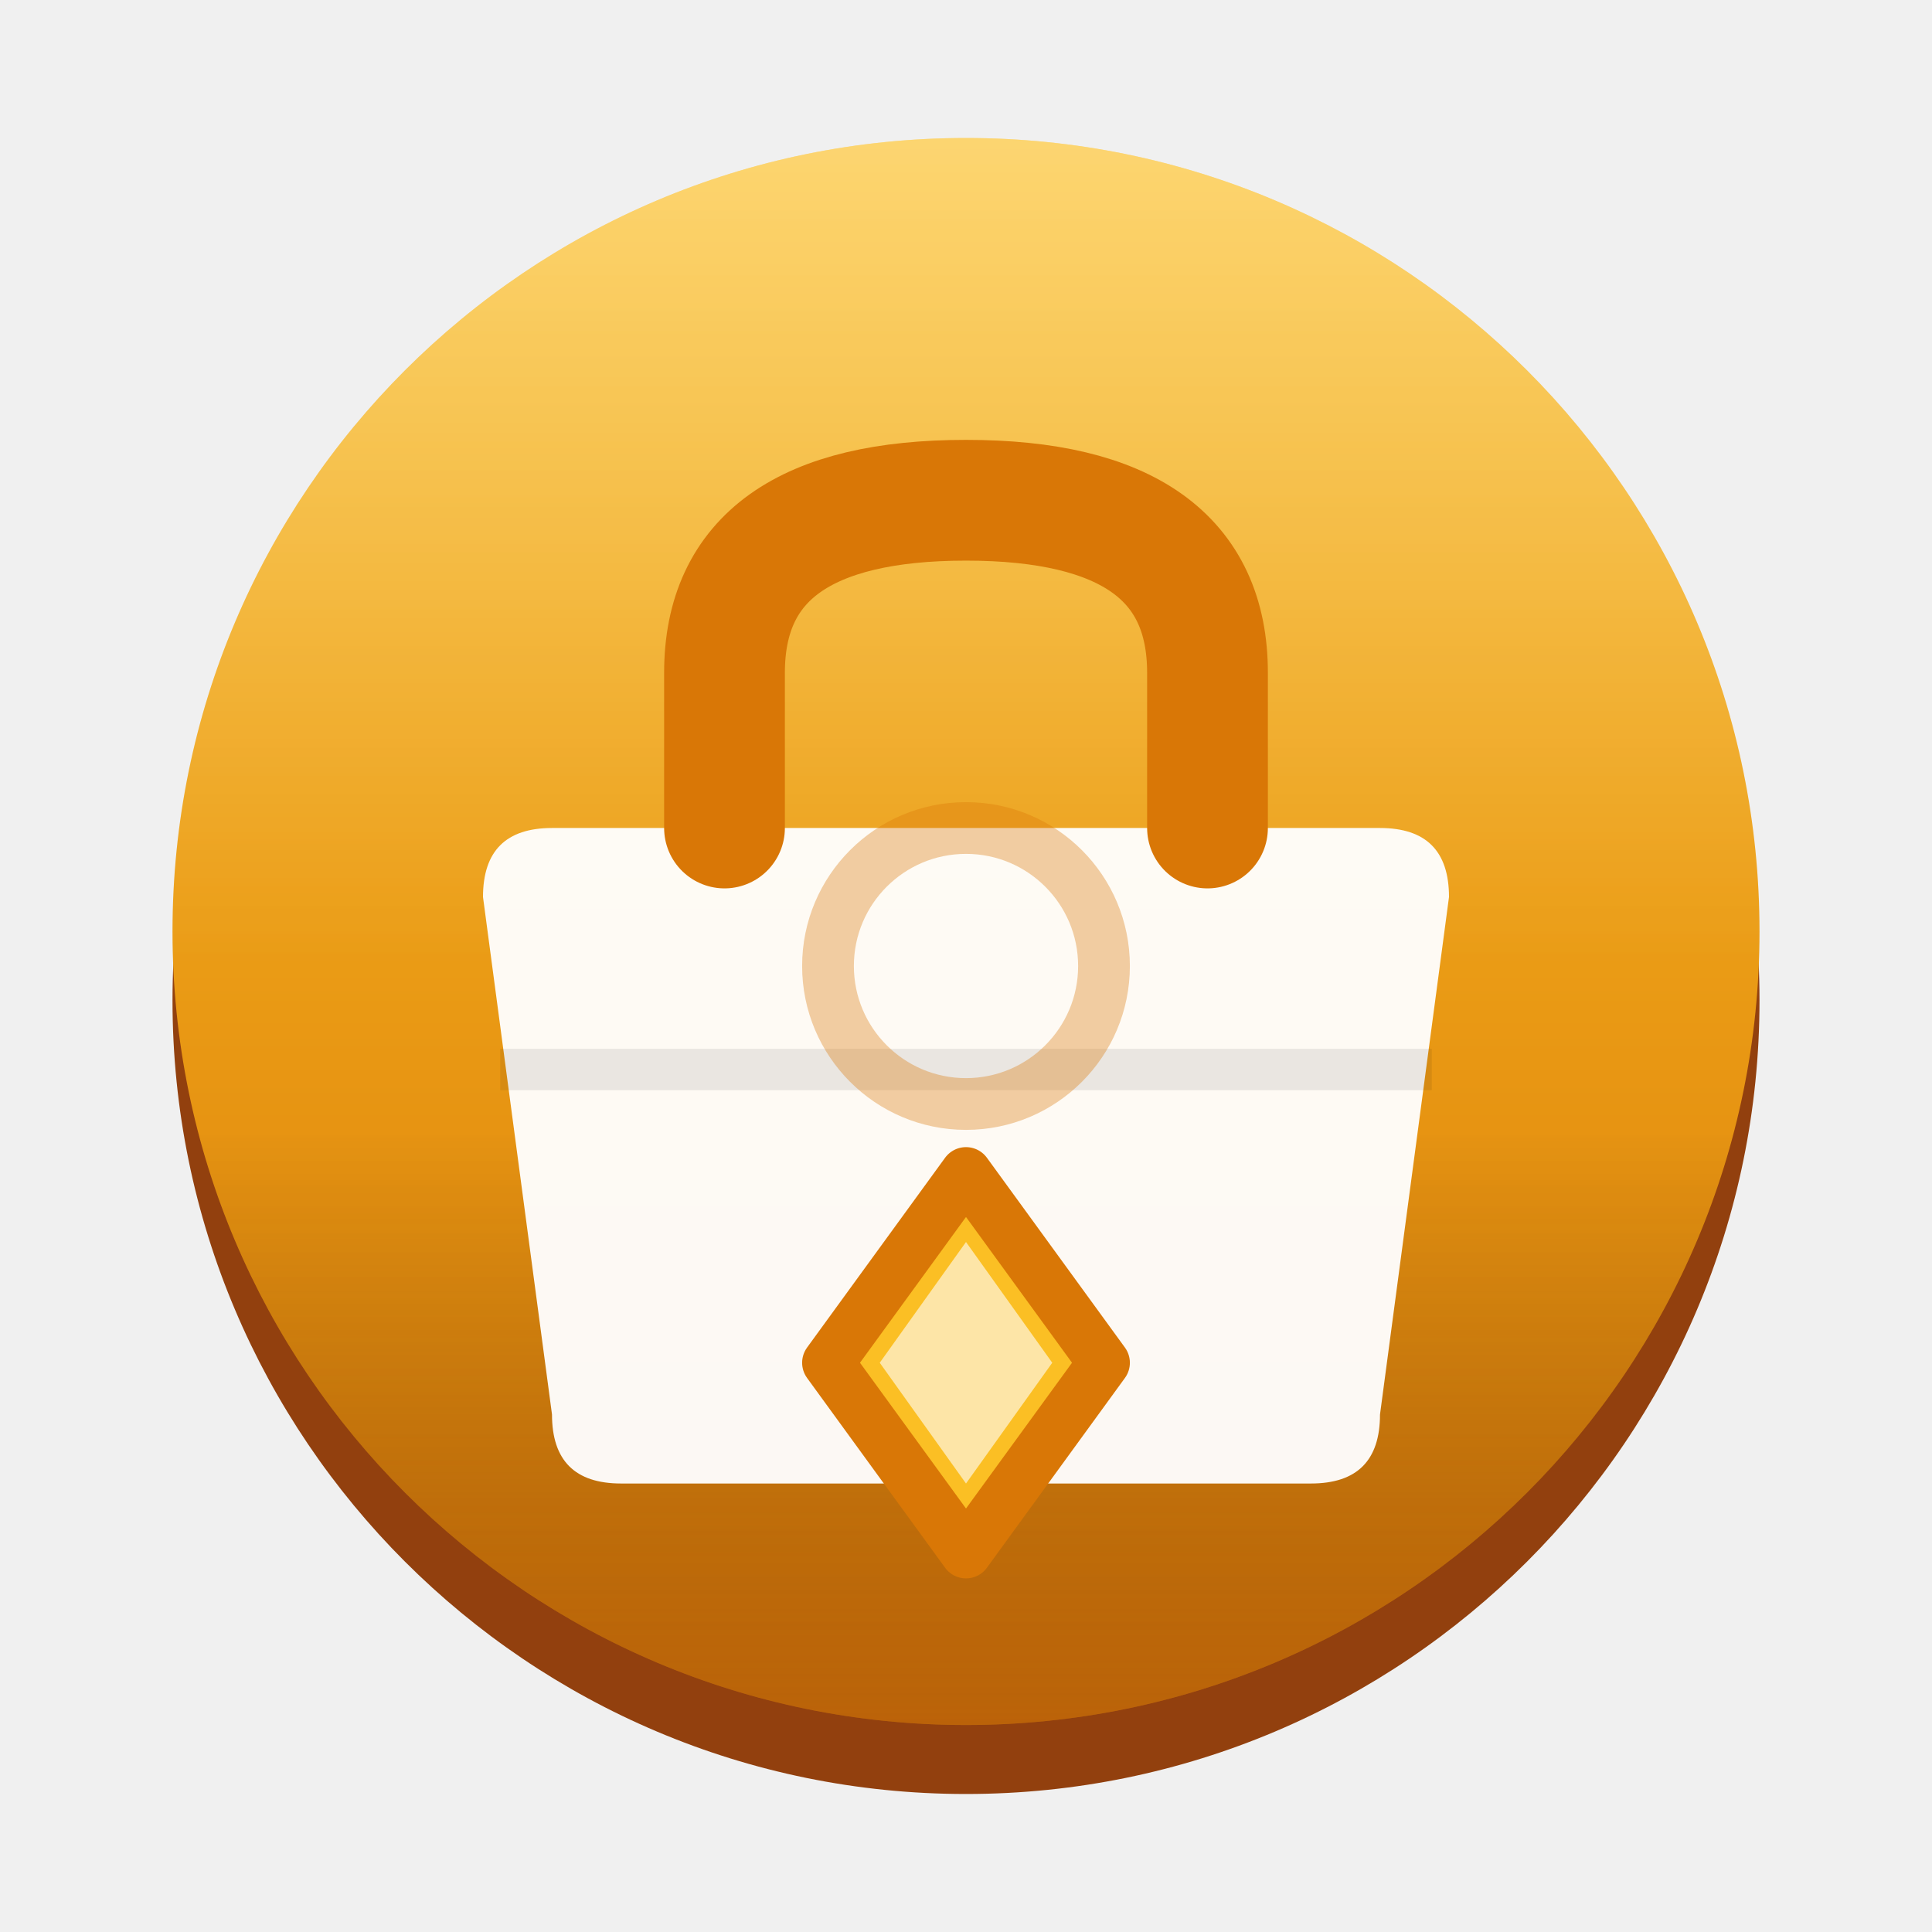
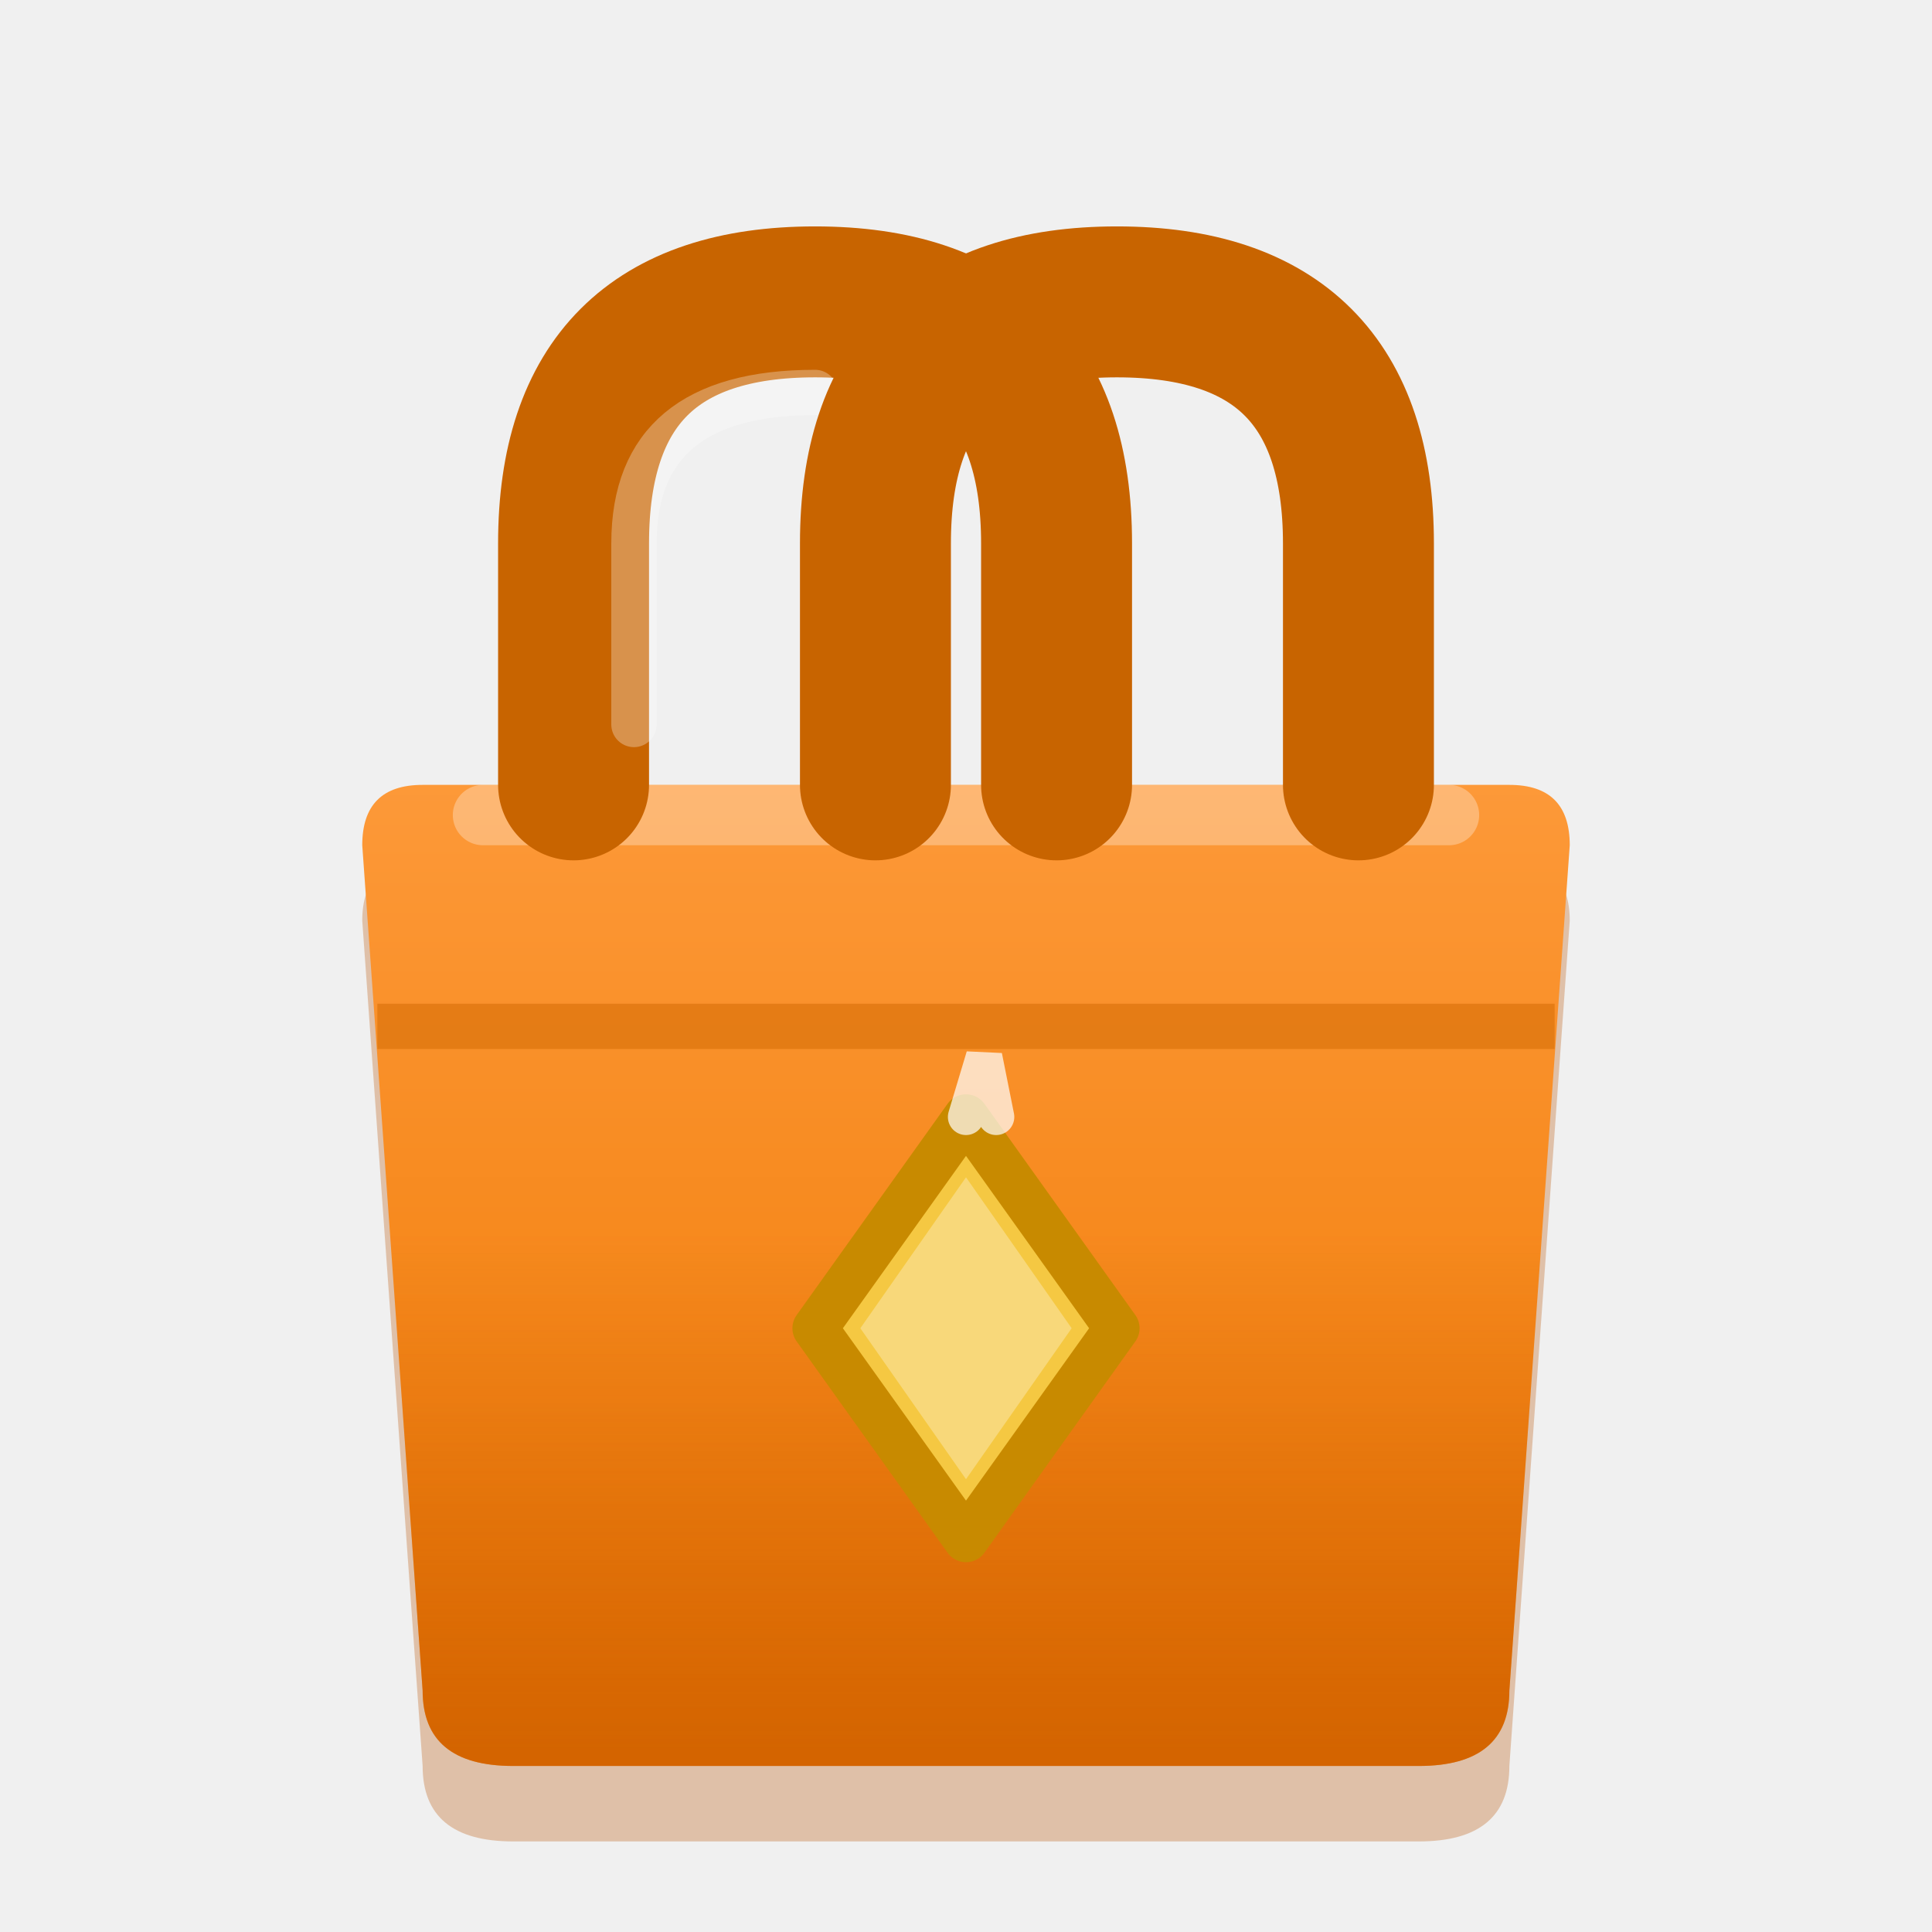
- <svg xmlns="http://www.w3.org/2000/svg" viewBox="0 0 56 56" fill="none">
+ <svg xmlns="http://www.w3.org/2000/svg" viewBox="0 0 64 64" fill="none">
  <defs>
-     <linearGradient id="bg" x1="28" y1="4" x2="28" y2="52" gradientUnits="userSpaceOnUse">
-       <stop offset="0%" stop-color="#FBBF24" />
-       <stop offset="100%" stop-color="#D97706" />
+     <linearGradient id="bag-body" x1="32" y1="20" x2="32" y2="58" gradientUnits="userSpaceOnUse">
+       <stop offset="0%" stop-color="#FF9F43" />
+       <stop offset="100%" stop-color="#F07800" />
    </linearGradient>
-     <linearGradient id="inner-shadow" x1="28" y1="4" x2="28" y2="52" gradientUnits="userSpaceOnUse">
-       <stop offset="60%" stop-color="transparent" />
-       <stop offset="100%" stop-color="#92400E" stop-opacity="0.40" />
+     <linearGradient id="bag-shadow" x1="32" y1="20" x2="32" y2="58" gradientUnits="userSpaceOnUse">
+       <stop offset="55%" stop-color="#B85000" stop-opacity="0" />
+       <stop offset="100%" stop-color="#B85000" stop-opacity="0.5" />
    </linearGradient>
-     <linearGradient id="highlight" x1="28" y1="4" x2="28" y2="28" gradientUnits="userSpaceOnUse">
-       <stop offset="0%" stop-color="white" stop-opacity="0.35" />
-       <stop offset="100%" stop-color="white" stop-opacity="0" />
+     <linearGradient id="bag-front" x1="32" y1="20" x2="32" y2="58" gradientUnits="userSpaceOnUse">
+       <stop offset="0%" stop-color="#FFB84A" />
+       <stop offset="100%" stop-color="#FF8A00" />
    </linearGradient>
  </defs>
-   <circle cx="28" cy="29" r="23" fill="#92400E" />
-   <circle cx="28" cy="27" r="23" fill="url(#bg)" />
-   <circle cx="28" cy="27" r="23" fill="url(#inner-shadow)" />
-   <circle cx="28" cy="27" r="23" fill="url(#highlight)" />
-   <path d="M14 26 L16 41 Q16 43 18 43 L38 43 Q40 43 40 41 L42 26 Q42 24 40 24 L16 24 Q14 24 14 26 Z" fill="white" fill-opacity="0.95" />
-   <path d="M21 24 L21 19.5 Q21 14.5 28 14.5 Q35 14.5 35 19.5 L35 24" fill="none" stroke="#D97706" stroke-width="3.5" stroke-linecap="round" />
-   <path d="M14.5 31 L41.5 31" stroke="rgba(0,0,0,0.08)" stroke-width="1.2" />
-   <path d="M28 34 L32 39.5 L28 45 L24 39.5 Z" fill="#FBBF24" stroke="#D97706" stroke-width="1.5" stroke-linejoin="round" />
-   <path d="M28 36 L30.5 39.5 L28 43 L25.5 39.5 Z" fill="white" fill-opacity="0.6" />
-   <circle cx="28" cy="28" r="4" fill="none" stroke="#D97706" stroke-width="1.5" stroke-opacity="0.35" />
+   <path d="M12 28 L14 56 Q14 58.5 17 58.5 L47 58.5 Q50 58.5 50 56 L52 28 Q52 26 50 26 L14 26 Q12 26 12 28 Z" fill="#B85000" fill-opacity="0.3" transform="translate(0 2.5)" />
+   <path d="M12 28 L14 56 Q14 58.5 17 58.5 L47 58.5 Q50 58.5 50 56 L52 28 Q52 26 50 26 L14 26 Q12 26 12 28 Z" fill="url(#bag-body)" />
+   <path d="M12 28 L14 56 Q14 58.5 17 58.5 L47 58.5 Q50 58.5 50 56 L52 28 Q52 26 50 26 L14 26 Q12 26 12 28 Z" fill="url(#bag-shadow)" />
+   <path d="M12.5 34 L51.5 34" stroke="#D06800" stroke-width="1.5" stroke-opacity="0.5" />
+   <path d="M16 27 L48 27" stroke="white" stroke-width="2" stroke-linecap="round" stroke-opacity="0.3" />
+   <path d="M19 26 L19 18 Q19 10 27 10 Q35 10 35 18 L35 26" fill="none" stroke="#C86400" stroke-width="5" stroke-linecap="round" />
+   <path d="M21 24 L21 18 Q21 13 27 13" fill="none" stroke="white" stroke-width="1.5" stroke-linecap="round" stroke-opacity="0.3" />
+   <path d="M29 26 L29 18 Q29 10 37 10 Q45 10 45 18 L45 26" fill="none" stroke="#C86400" stroke-width="5" stroke-linecap="round" />
+   <path d="M32 37 L37 44 L32 51 L27 44 Z" fill="#F5C842" stroke="#C88A00" stroke-width="1.5" stroke-linejoin="round" />
+   <path d="M32 39 L35.5 44 L32 49 L28.5 44 Z" fill="white" fill-opacity="0.3" />
+   <path d="M32 37 L32.6 35 L33 37" fill="none" stroke="white" stroke-width="1.2" stroke-linecap="round" stroke-opacity="0.7" />
</svg>
